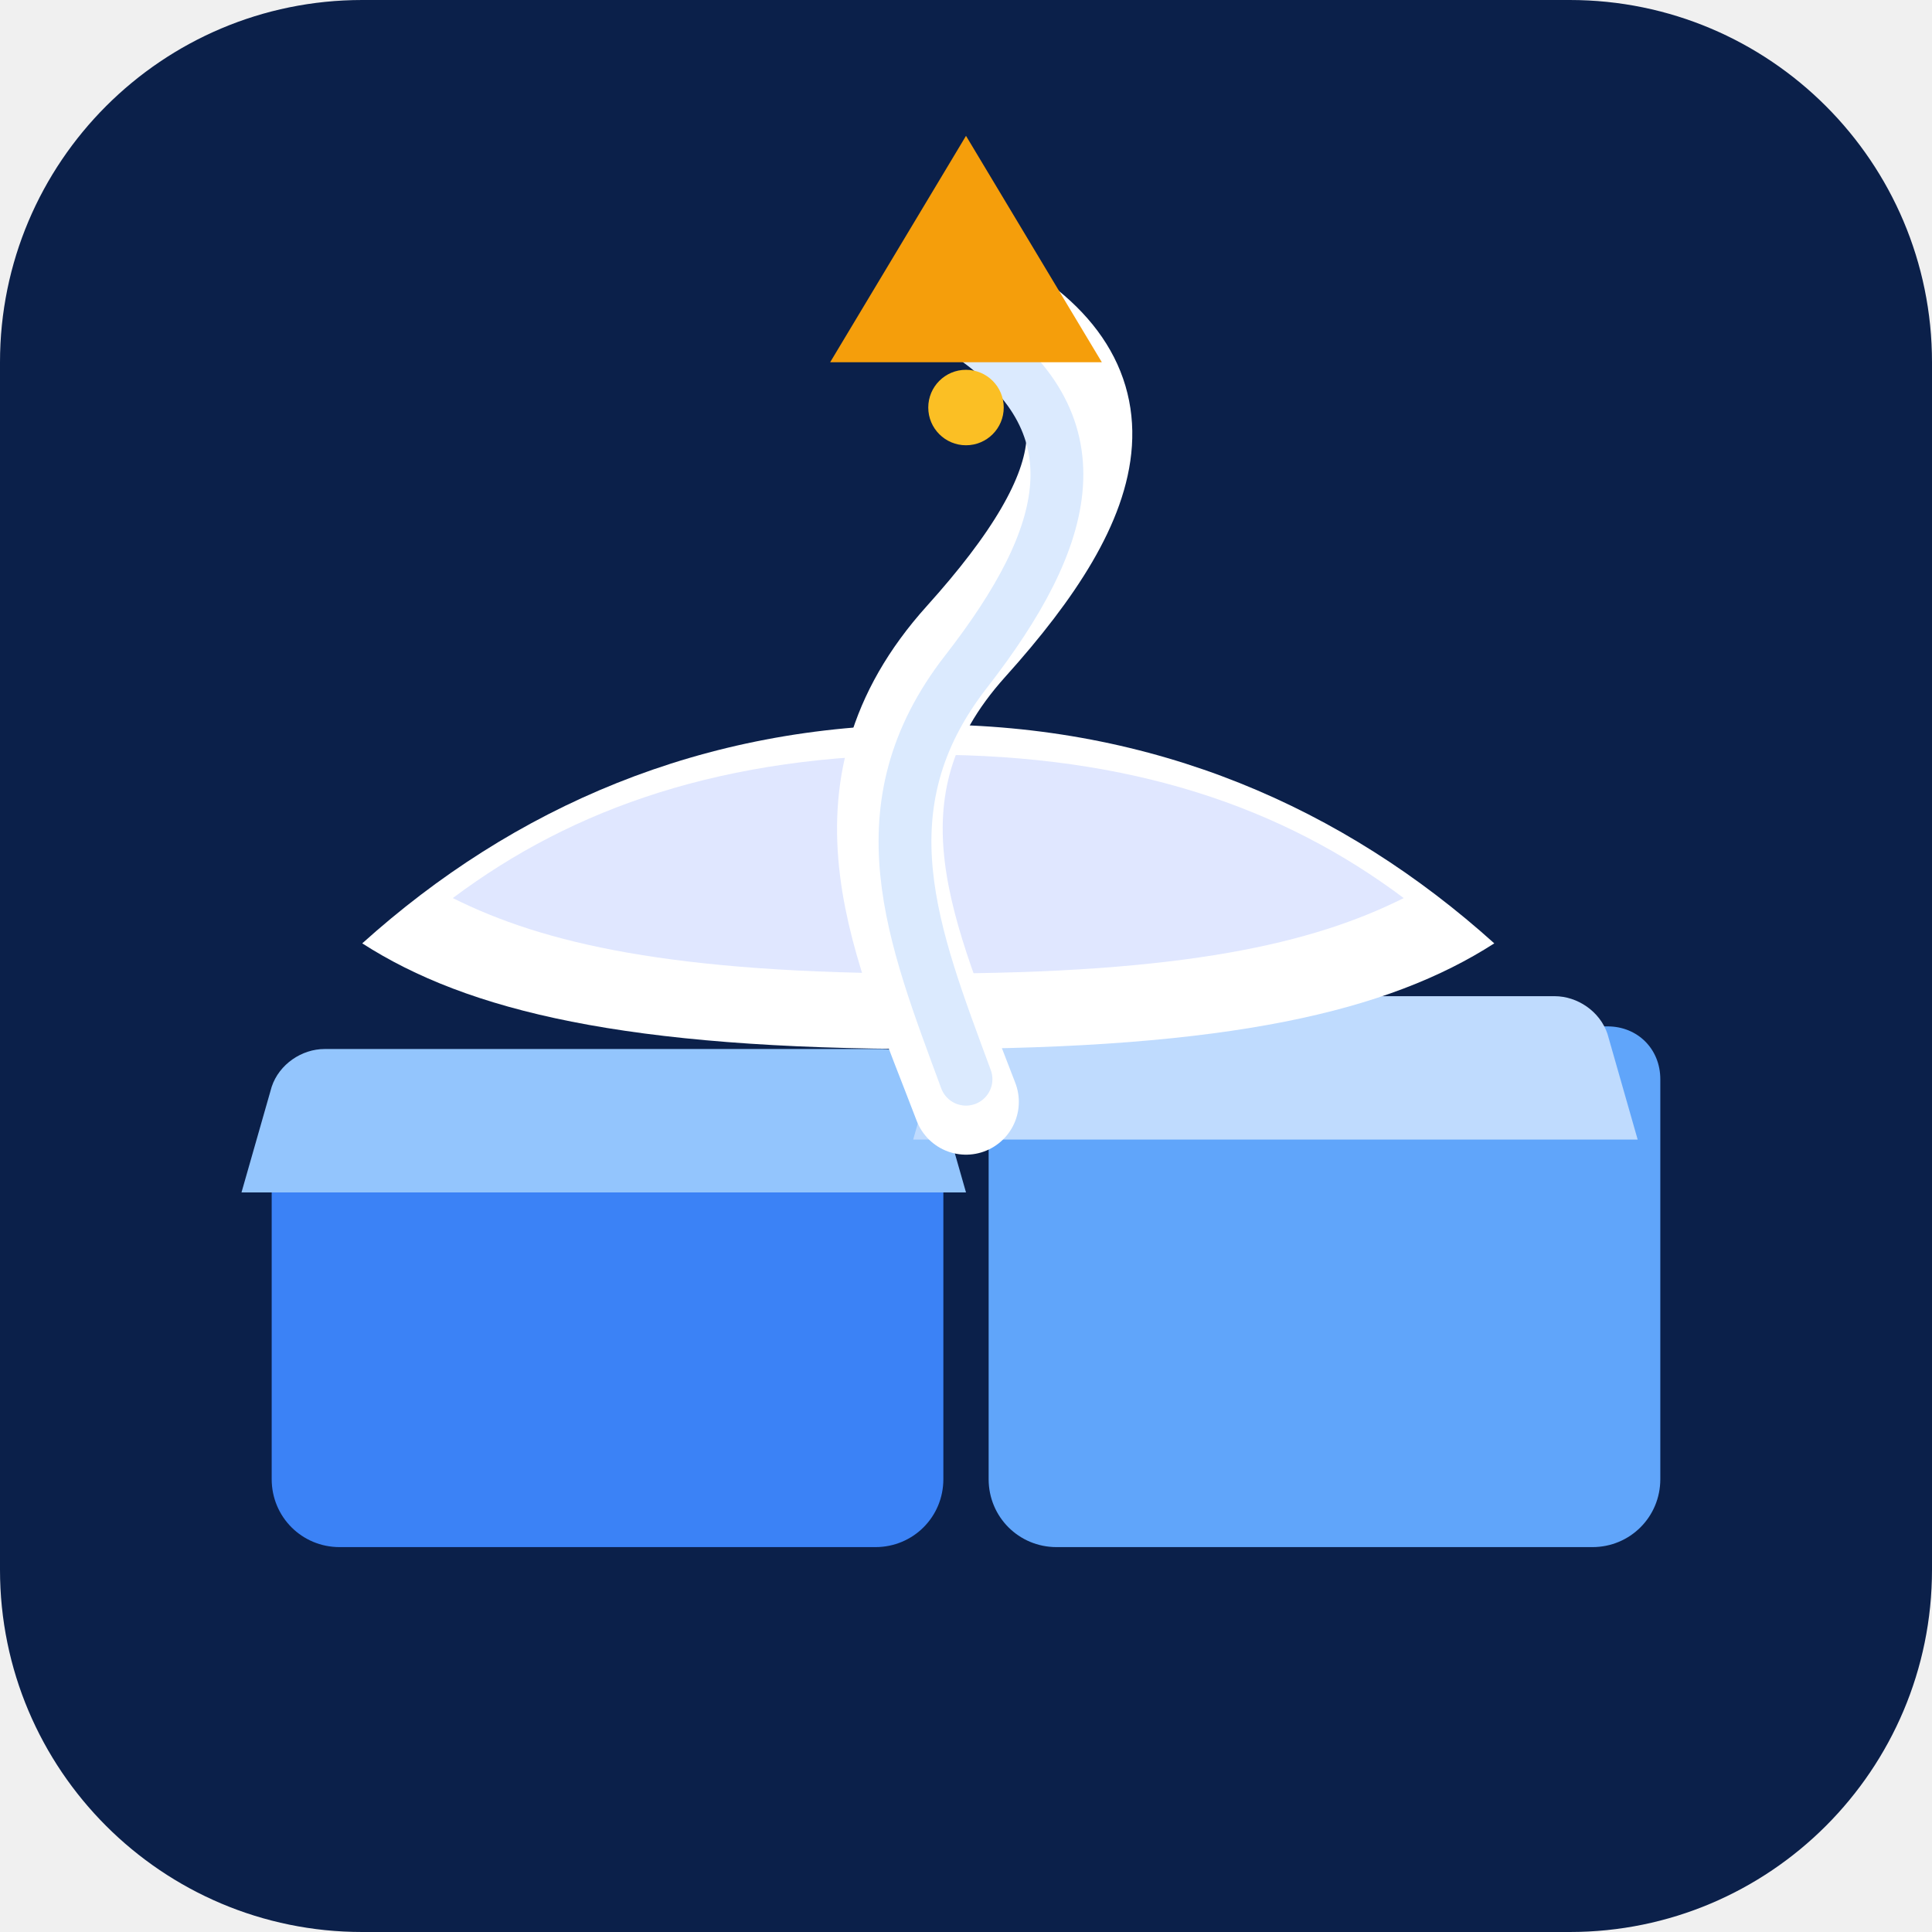
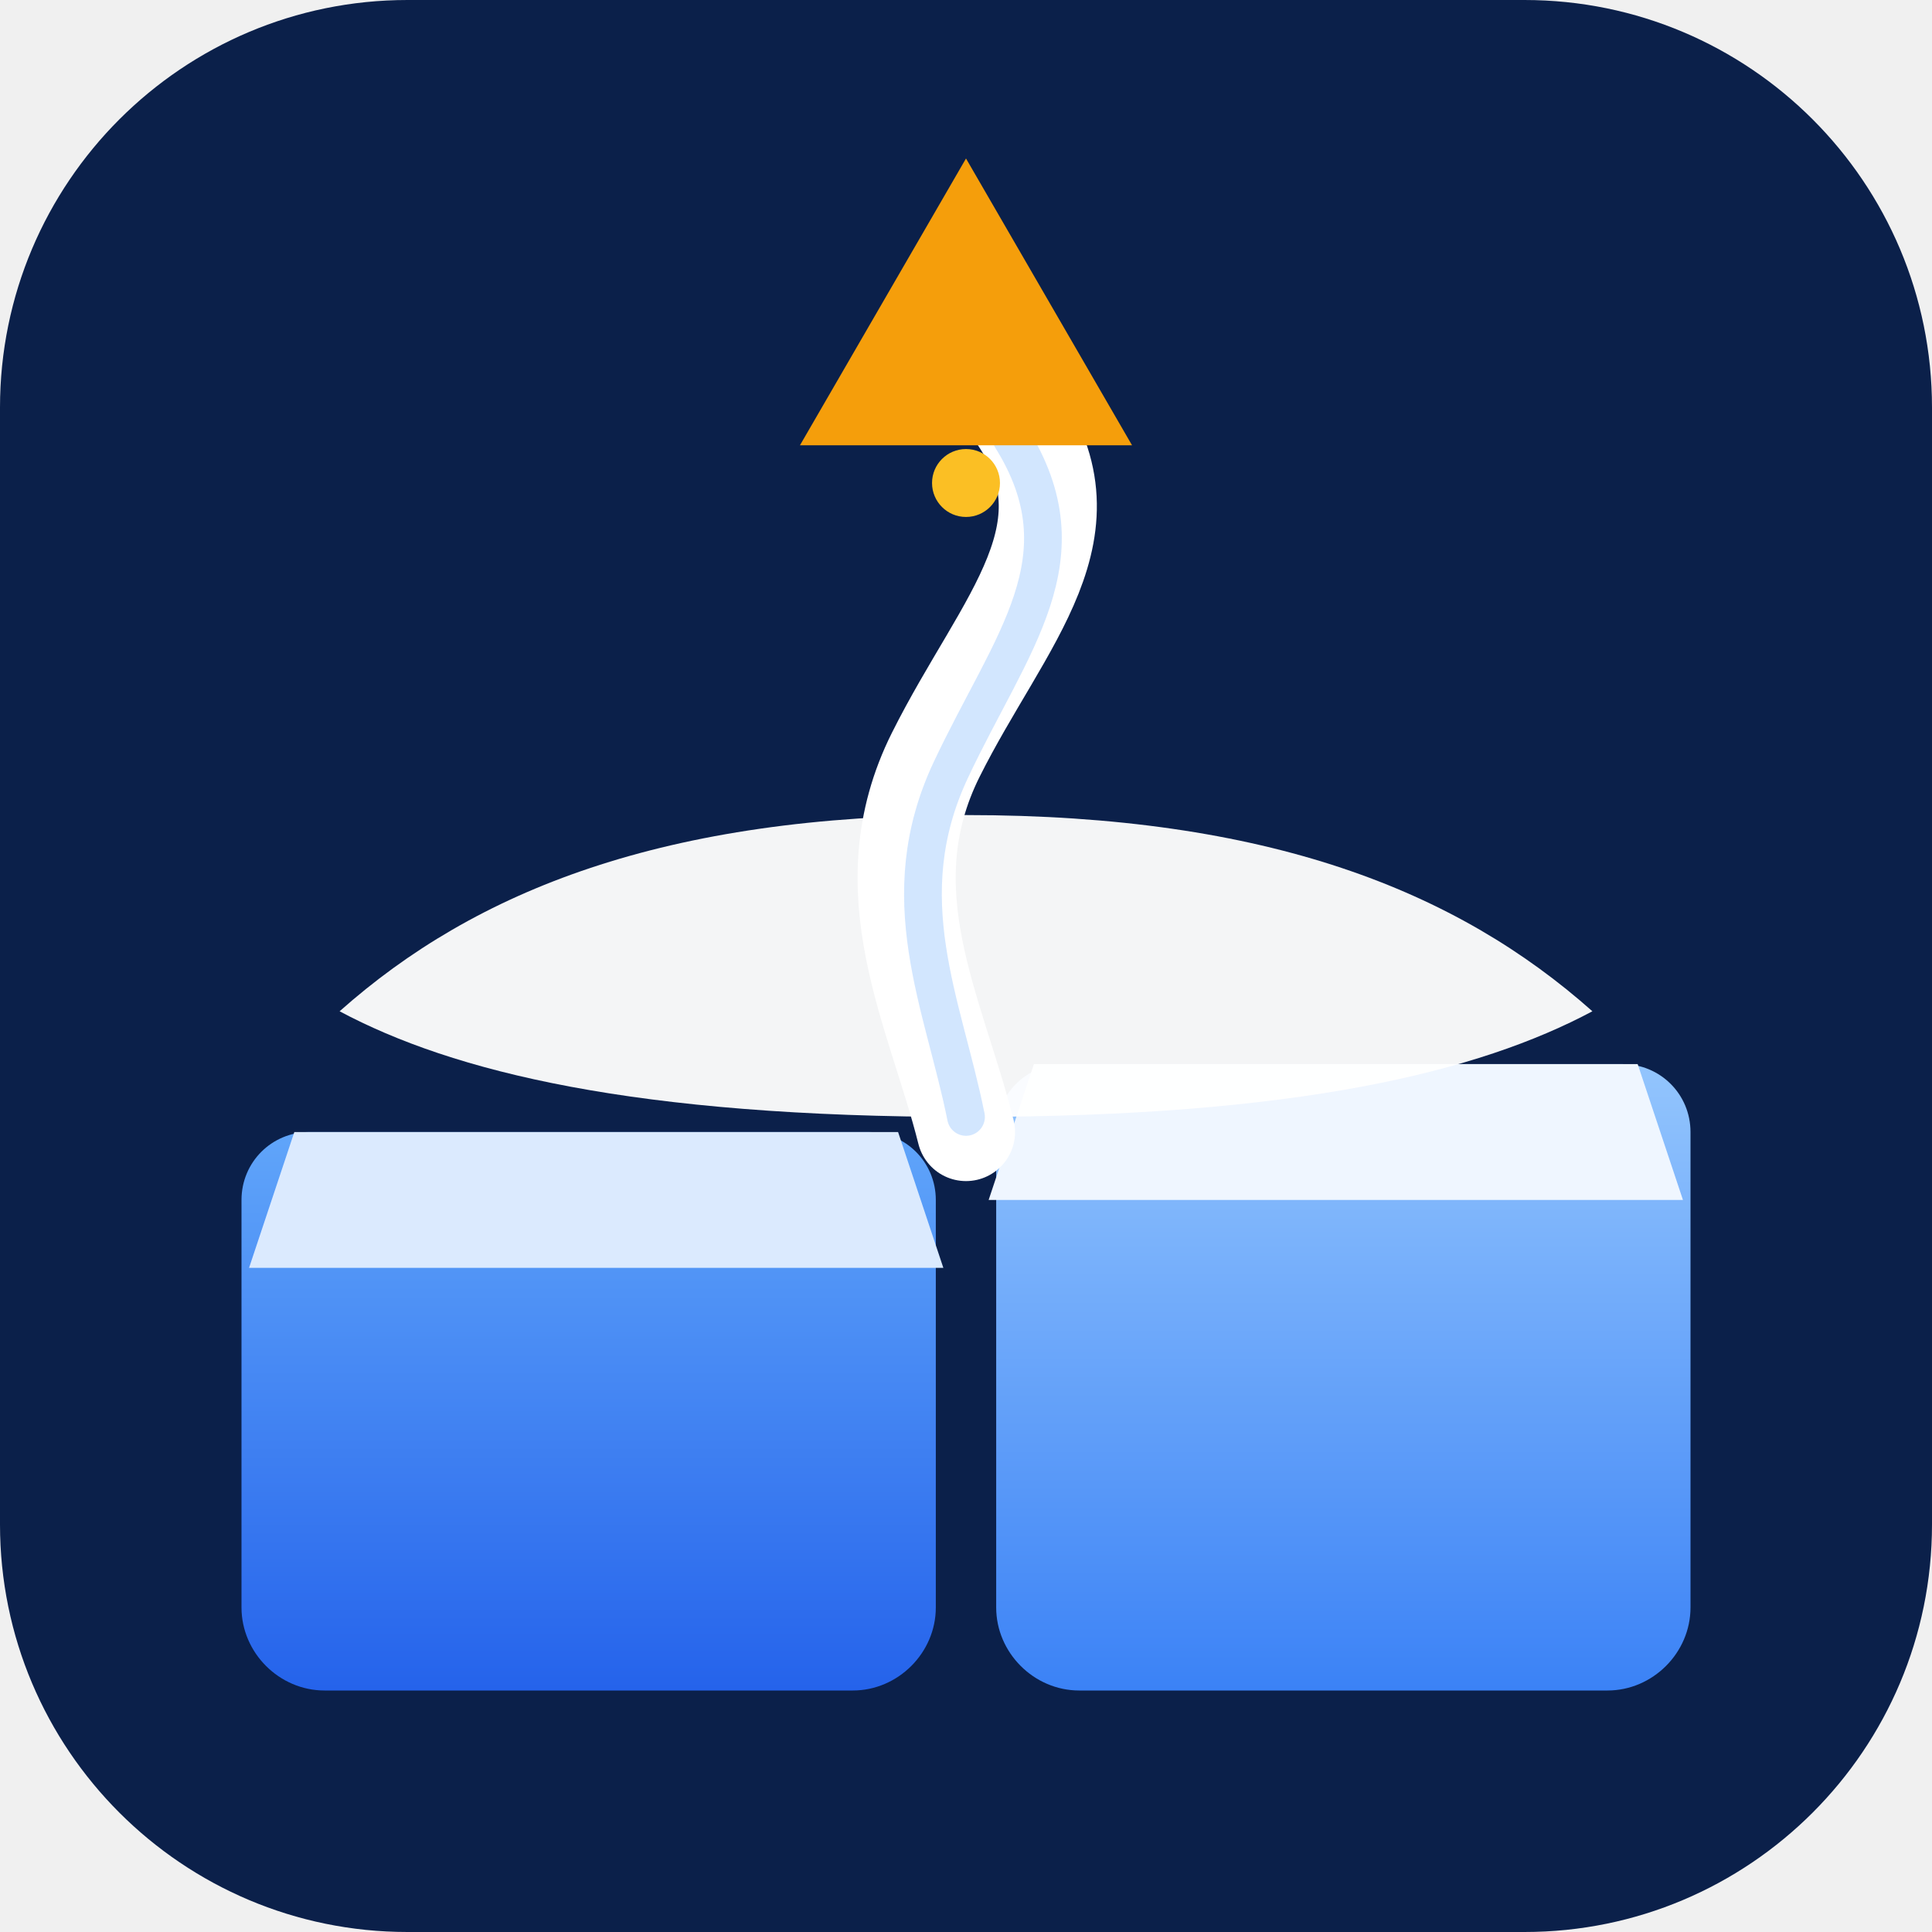
<svg xmlns="http://www.w3.org/2000/svg" viewBox="0 0 512 512" role="img" aria-label="EDUROUTE">
-   <rect width="512" height="512" rx="96" fill="#0B204A" />
-   <path fill="#3B82F6" d="M72 300c0-8 6-14 14-14h150c8 0 14 6 14 14v92c0 10-8 18-18 18H90c-10 0-18-8-18-18v-92z" />
-   <path fill="#60A5FA" d="M262 286c0-8 6-14 14-14h150c8 0 14 6 14 14v106c0 10-8 18-18 18H280c-10 0-18-8-18-18V286z" />
-   <path fill="#93C5FD" d="M86 278h148c6 0 12 4 14 10l8 28H64l8-28c2-6 8-10 14-10z" />
-   <path fill="#BFDBFE" d="M264 264h148c6 0 12 4 14 10l8 28H242l8-28c2-6 8-10 14-10z" />
-   <path fill="#FFFFFF" d="M96 250c40-36 90-58 150-58s110 22 150 58c-28 18-70 28-150 28S124 268 96 250z" />
-   <path fill="#E0E7FF" d="M120 238c32-24 72-38 126-38s94 14 126 38c-24 12-58 20-126 20s-102-8-126-20z" />
-   <path fill="none" stroke="#FFFFFF" stroke-width="28" stroke-linecap="round" stroke-linejoin="round" d="M256 292 C240 250 220 210 256 170 C292 130 300 100 256 78" />
-   <path fill="none" stroke="#DBEAFE" stroke-width="14" stroke-linecap="round" d="M256 286 C242 248 228 214 256 178 C284 142 292 112 256 88" />
-   <path fill="#F59E0B" d="M256 36 L292 96 L220 96 Z" />
-   <circle cx="256" cy="108" r="10" fill="#FBBF24" />
+   <defs>
+     <linearGradient id="pageL" x1="0" y1="0" x2="0" y2="1">
+       <stop offset="0%" stop-color="#60A5FA" />
+       <stop offset="100%" stop-color="#2563EB" />
+     </linearGradient>
+     <linearGradient id="pageR" x1="0" y1="0" x2="0" y2="1">
+       <stop offset="0%" stop-color="#93C5FD" />
+       <stop offset="100%" stop-color="#3B82F6" />
+     </linearGradient>
+   </defs>
+   <rect width="512" height="512" rx="108" fill="#0B204A" />
+   <path fill="url(#pageL)" d="M64 318c0-10 8-18 18-18h148c10 0 18 8 18 18v108c0 12-10 22-22 22H86c-12 0-22-10-22-22V318z" />
+   <path fill="url(#pageR)" d="M264 300c0-10 8-18 18-18h148c10 0 18 8 18 18v126c0 12-10 22-22 22H286c-12 0-22-10-22-22V300z" />
+   <path fill="#DBEAFE" d="M78 300h160l12 36H66l12-36z" />
+   <path fill="#EFF6FF" d="M274 282h160l12 36H262l12-36z" />
+   <path fill="#FFFFFF" d="M90 268c36-32 86-52 166-52s130 20 166 52c-30 16-78 28-166 28S120 284 90 268z" opacity="0.95" />
+   <path d="M256 300 C248 268 230 236 248 200 C266 164 292 140 268 108 C250 84 256 70 256 70" fill="none" stroke="#FFFFFF" stroke-width="26" stroke-linecap="round" stroke-linejoin="round" />
+   <path d="M256 296 C250 266 236 238 252 204 C268 170 288 148 268 116" fill="none" stroke="#BFDBFE" stroke-width="10" stroke-linecap="round" opacity="0.7" />
+   <path fill="#F59E0B" d="M256 42 L300 118 L212 118 Z" />
+   <circle cx="256" cy="128" r="9" fill="#FBBF24" />
</svg>
